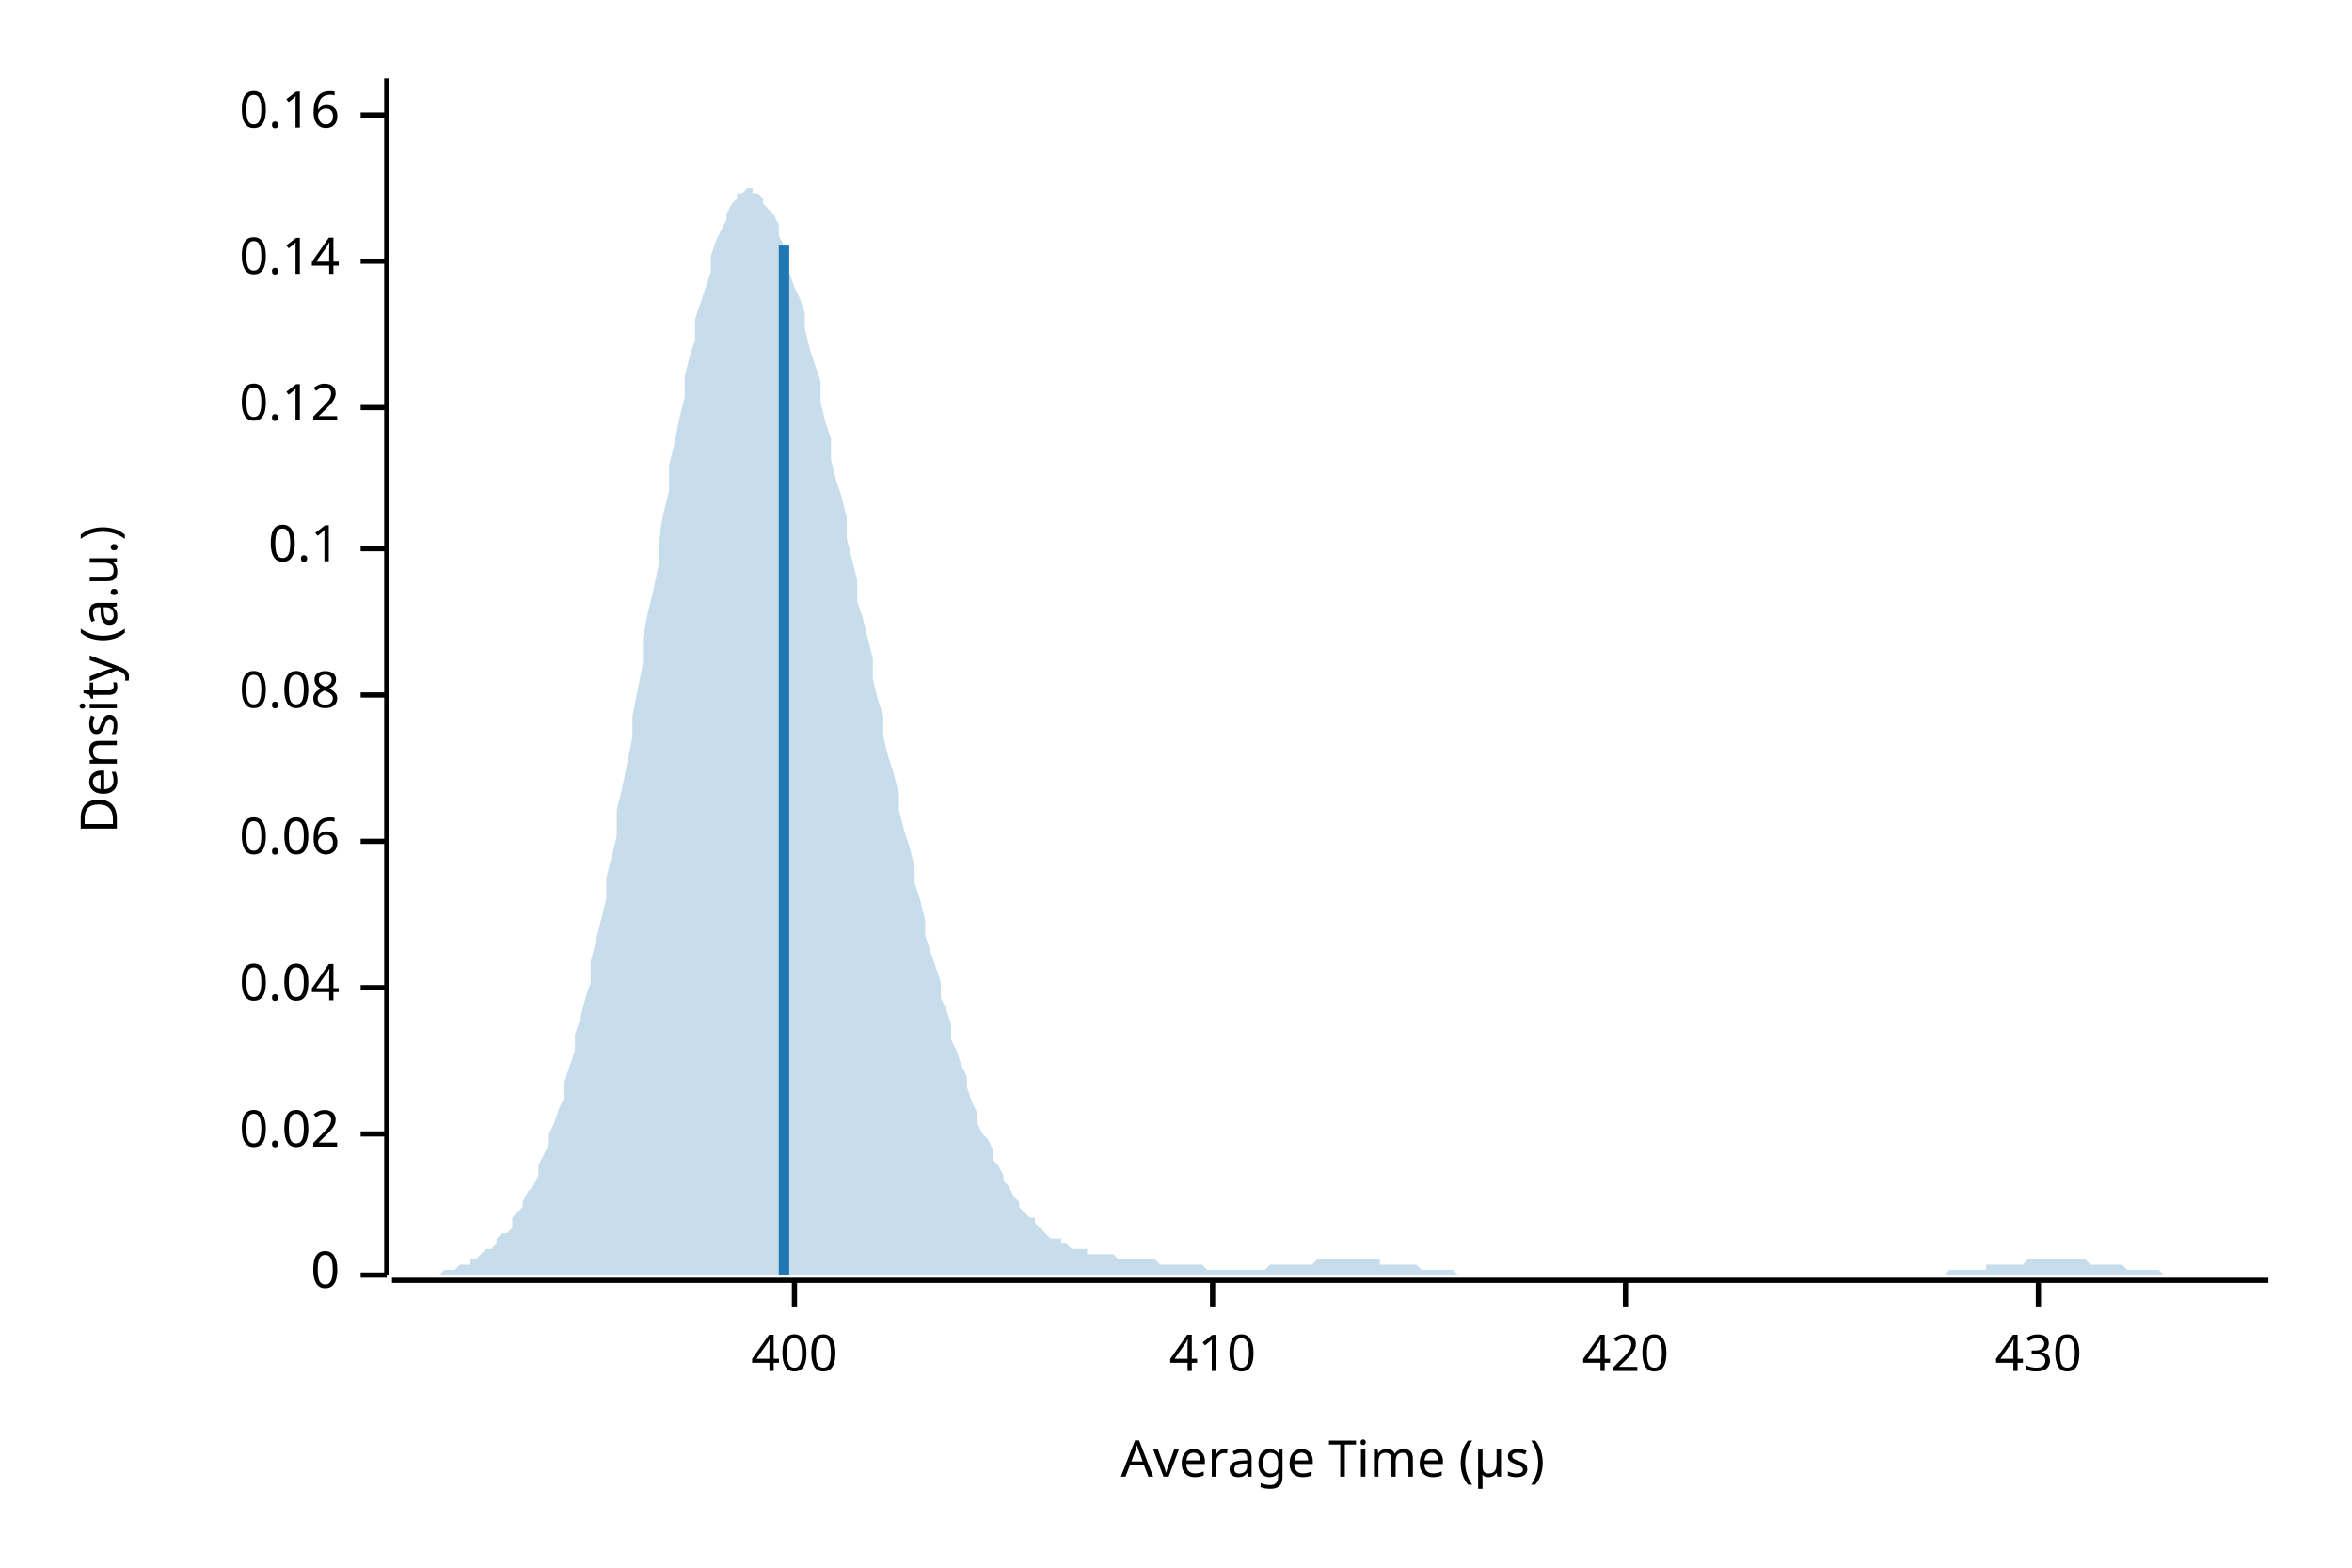
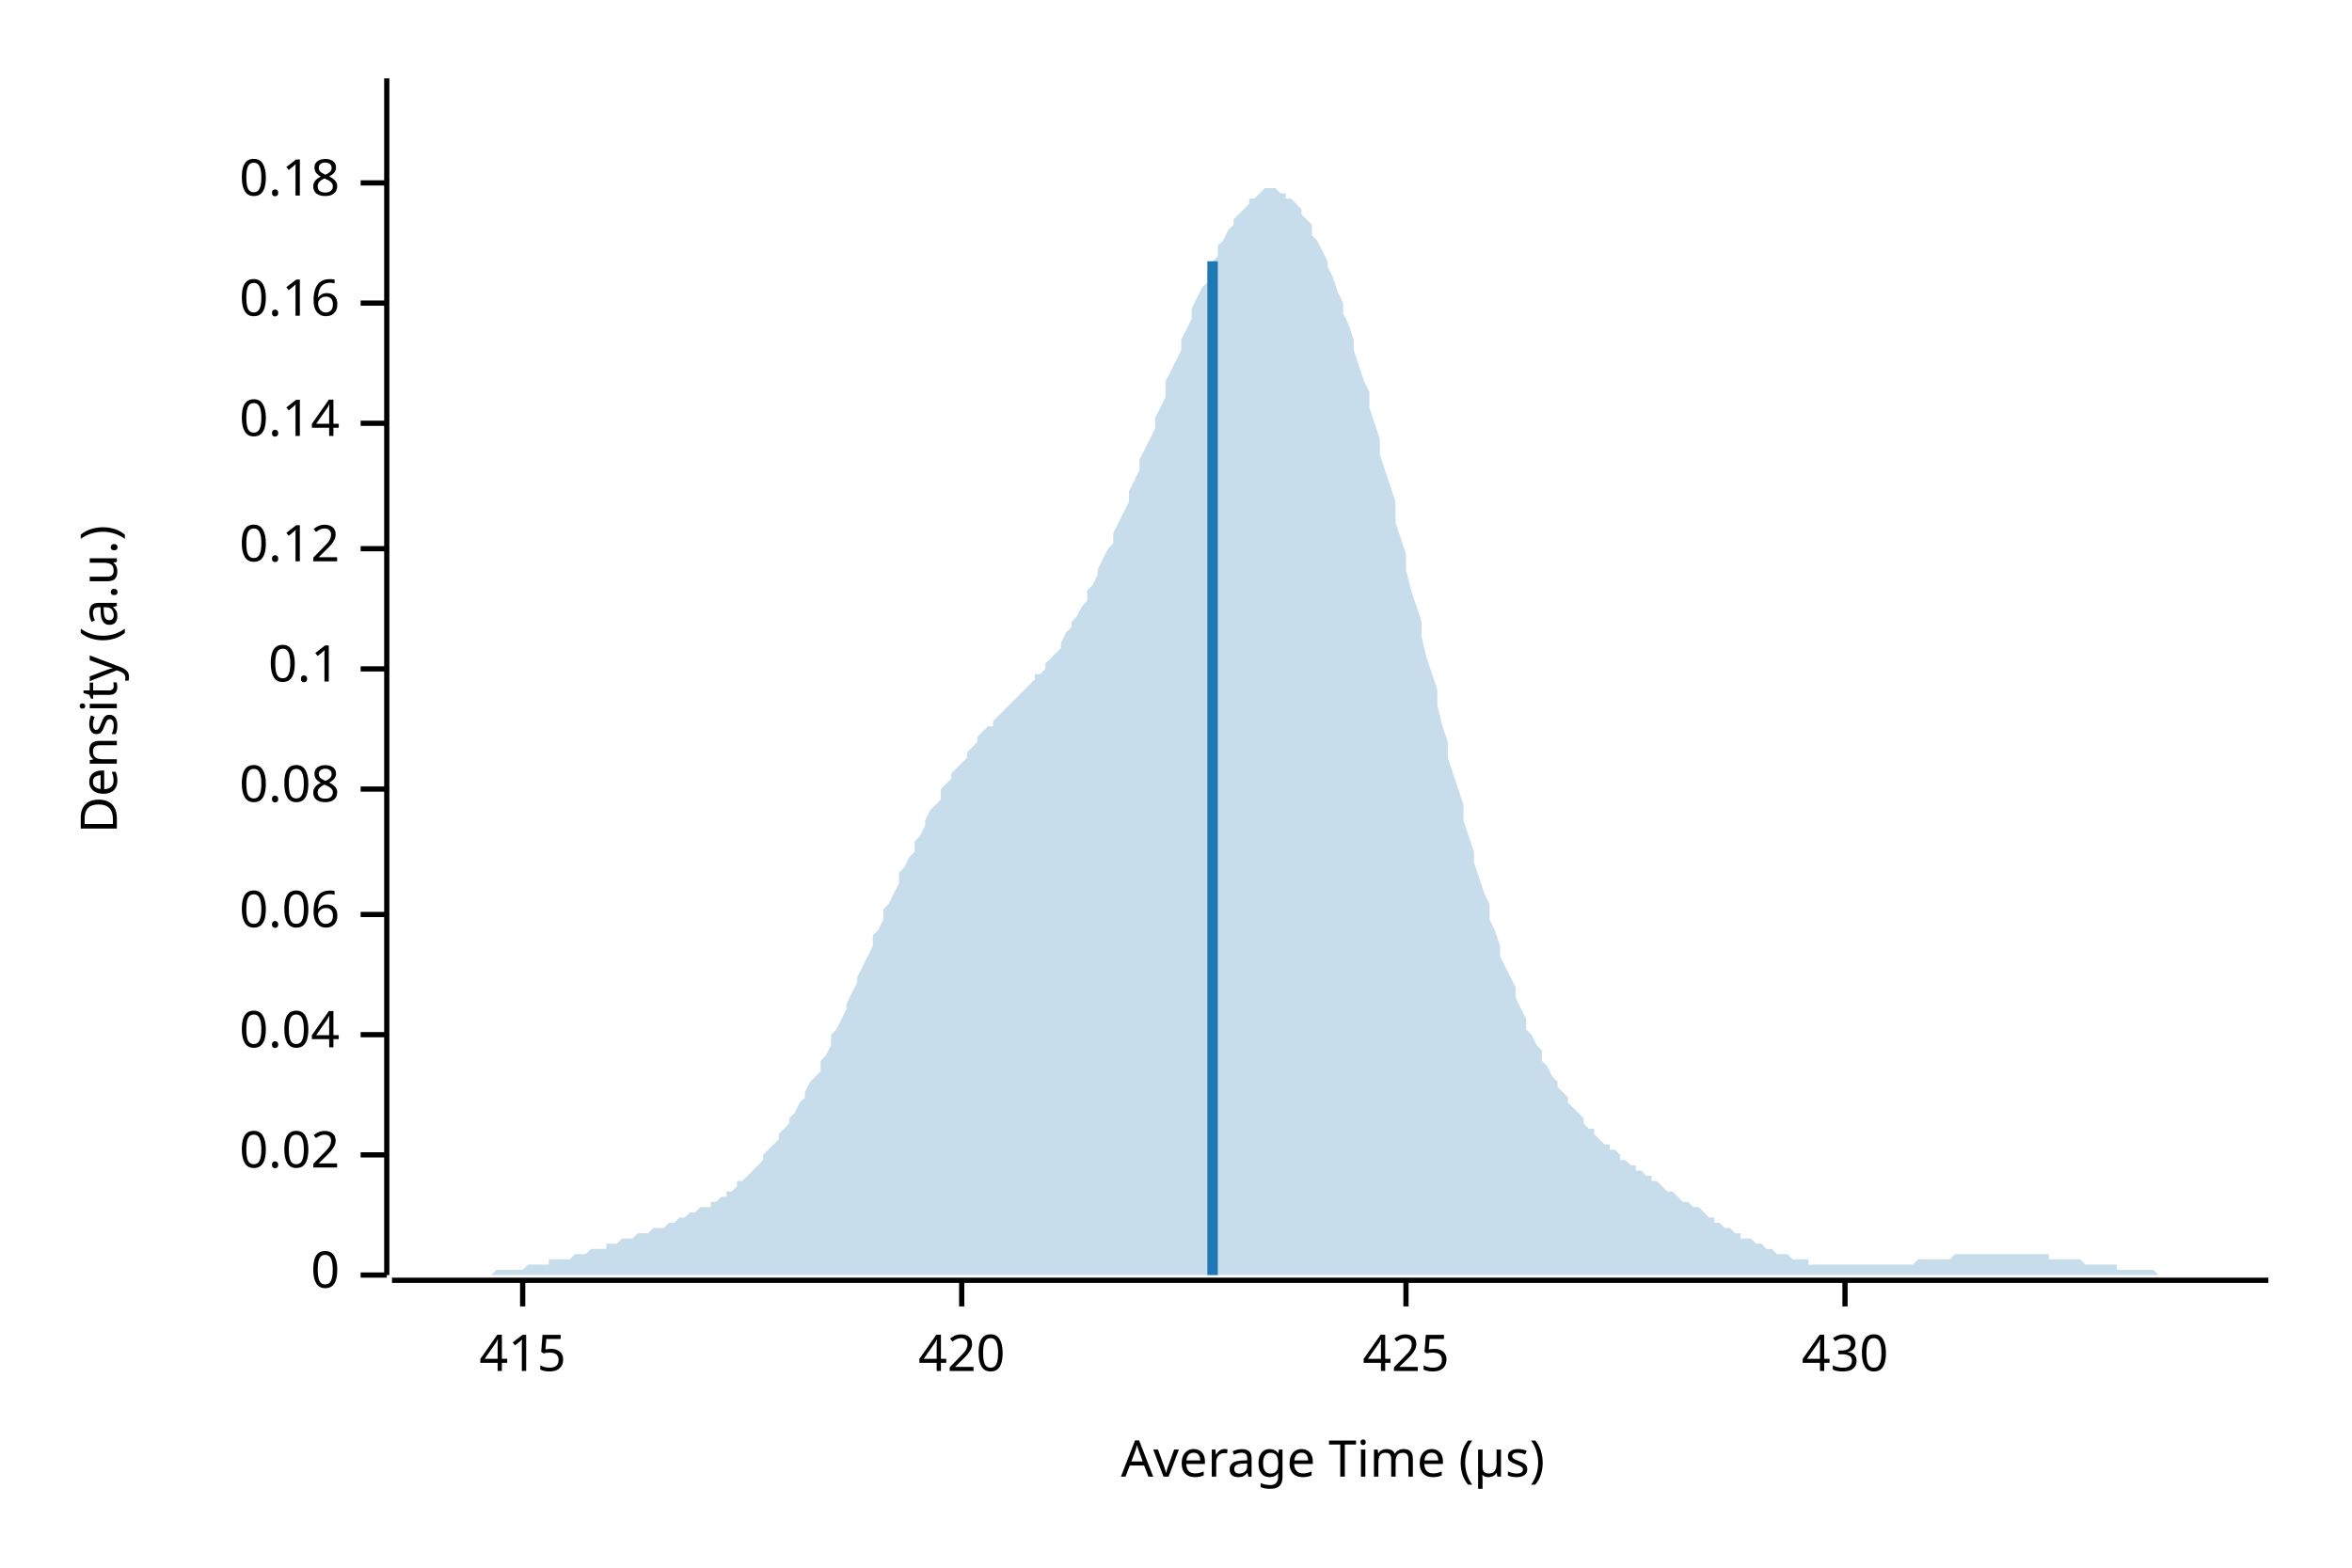
<svg xmlns="http://www.w3.org/2000/svg" width="450" height="300" viewBox="0 0 450 300">
  <text x="15" y="130" dy="0.76em" text-anchor="middle" font-family="sans-serif" font-size="9.677" opacity="1" fill="#000000" transform="rotate(270, 15, 130)">
Density (a.u.)
</text>
  <text x="255" y="285" dy="-0.5ex" text-anchor="middle" font-family="sans-serif" font-size="9.677" opacity="1" fill="#000000">
Average Time (µs)
</text>
  <polyline fill="none" opacity="1" stroke="#000000" stroke-width="1" points="74,15 74,244 " />
  <text x="65" y="244" dy="0.5ex" text-anchor="end" font-family="sans-serif" font-size="9.677" opacity="1" fill="#000000">
0
</text>
  <polyline fill="none" opacity="1" stroke="#000000" stroke-width="1" points="69,244 74,244 " />
-   <text x="65" y="217" dy="0.5ex" text-anchor="end" font-family="sans-serif" font-size="9.677" opacity="1" fill="#000000">
+   <text x="65" y="221" dy="0.5ex" text-anchor="end" font-family="sans-serif" font-size="9.677" opacity="1" fill="#000000">
0.02
</text>
-   <polyline fill="none" opacity="1" stroke="#000000" stroke-width="1" points="69,217 74,217 " />
-   <text x="65" y="189" dy="0.5ex" text-anchor="end" font-family="sans-serif" font-size="9.677" opacity="1" fill="#000000">
+   <polyline fill="none" opacity="1" stroke="#000000" stroke-width="1" points="69,221 74,221 " />
+   <text x="65" y="198" dy="0.5ex" text-anchor="end" font-family="sans-serif" font-size="9.677" opacity="1" fill="#000000">
0.04
</text>
-   <polyline fill="none" opacity="1" stroke="#000000" stroke-width="1" points="69,189 74,189 " />
-   <text x="65" y="161" dy="0.5ex" text-anchor="end" font-family="sans-serif" font-size="9.677" opacity="1" fill="#000000">
+   <polyline fill="none" opacity="1" stroke="#000000" stroke-width="1" points="69,198 74,198 " />
+   <text x="65" y="175" dy="0.5ex" text-anchor="end" font-family="sans-serif" font-size="9.677" opacity="1" fill="#000000">
0.06
</text>
-   <polyline fill="none" opacity="1" stroke="#000000" stroke-width="1" points="69,161 74,161 " />
-   <text x="65" y="133" dy="0.5ex" text-anchor="end" font-family="sans-serif" font-size="9.677" opacity="1" fill="#000000">
+   <polyline fill="none" opacity="1" stroke="#000000" stroke-width="1" points="69,175 74,175 " />
+   <text x="65" y="151" dy="0.5ex" text-anchor="end" font-family="sans-serif" font-size="9.677" opacity="1" fill="#000000">
0.08
</text>
-   <polyline fill="none" opacity="1" stroke="#000000" stroke-width="1" points="69,133 74,133 " />
-   <text x="65" y="105" dy="0.5ex" text-anchor="end" font-family="sans-serif" font-size="9.677" opacity="1" fill="#000000">
+   <polyline fill="none" opacity="1" stroke="#000000" stroke-width="1" points="69,151 74,151 " />
+   <text x="65" y="128" dy="0.5ex" text-anchor="end" font-family="sans-serif" font-size="9.677" opacity="1" fill="#000000">
0.1
</text>
-   <polyline fill="none" opacity="1" stroke="#000000" stroke-width="1" points="69,105 74,105 " />
-   <text x="65" y="78" dy="0.5ex" text-anchor="end" font-family="sans-serif" font-size="9.677" opacity="1" fill="#000000">
+   <polyline fill="none" opacity="1" stroke="#000000" stroke-width="1" points="69,128 74,128 " />
+   <text x="65" y="105" dy="0.5ex" text-anchor="end" font-family="sans-serif" font-size="9.677" opacity="1" fill="#000000">
0.12
</text>
-   <polyline fill="none" opacity="1" stroke="#000000" stroke-width="1" points="69,78 74,78 " />
-   <text x="65" y="50" dy="0.5ex" text-anchor="end" font-family="sans-serif" font-size="9.677" opacity="1" fill="#000000">
+   <polyline fill="none" opacity="1" stroke="#000000" stroke-width="1" points="69,105 74,105 " />
+   <text x="65" y="81" dy="0.5ex" text-anchor="end" font-family="sans-serif" font-size="9.677" opacity="1" fill="#000000">
0.14
</text>
-   <polyline fill="none" opacity="1" stroke="#000000" stroke-width="1" points="69,50 74,50 " />
-   <text x="65" y="22" dy="0.5ex" text-anchor="end" font-family="sans-serif" font-size="9.677" opacity="1" fill="#000000">
+   <polyline fill="none" opacity="1" stroke="#000000" stroke-width="1" points="69,81 74,81 " />
+   <text x="65" y="58" dy="0.5ex" text-anchor="end" font-family="sans-serif" font-size="9.677" opacity="1" fill="#000000">
0.16
</text>
-   <polyline fill="none" opacity="1" stroke="#000000" stroke-width="1" points="69,22 74,22 " />
+   <polyline fill="none" opacity="1" stroke="#000000" stroke-width="1" points="69,58 74,58 " />
+   <text x="65" y="35" dy="0.5ex" text-anchor="end" font-family="sans-serif" font-size="9.677" opacity="1" fill="#000000">
+ 0.18
+ </text>
+   <polyline fill="none" opacity="1" stroke="#000000" stroke-width="1" points="69,35 74,35 " />
  <polyline fill="none" opacity="1" stroke="#000000" stroke-width="1" points="75,245 434,245 " />
-   <text x="152" y="255" dy="0.76em" text-anchor="middle" font-family="sans-serif" font-size="9.677" opacity="1" fill="#000000">
- 400
+   <text x="100" y="255" dy="0.76em" text-anchor="middle" font-family="sans-serif" font-size="9.677" opacity="1" fill="#000000">
+ 415
</text>
-   <polyline fill="none" opacity="1" stroke="#000000" stroke-width="1" points="152,245 152,250 " />
-   <text x="232" y="255" dy="0.76em" text-anchor="middle" font-family="sans-serif" font-size="9.677" opacity="1" fill="#000000">
- 410
- </text>
-   <polyline fill="none" opacity="1" stroke="#000000" stroke-width="1" points="232,245 232,250 " />
-   <text x="311" y="255" dy="0.76em" text-anchor="middle" font-family="sans-serif" font-size="9.677" opacity="1" fill="#000000">
+   <polyline fill="none" opacity="1" stroke="#000000" stroke-width="1" points="100,245 100,250 " />
+   <text x="184" y="255" dy="0.76em" text-anchor="middle" font-family="sans-serif" font-size="9.677" opacity="1" fill="#000000">
420
</text>
-   <polyline fill="none" opacity="1" stroke="#000000" stroke-width="1" points="311,245 311,250 " />
-   <text x="390" y="255" dy="0.76em" text-anchor="middle" font-family="sans-serif" font-size="9.677" opacity="1" fill="#000000">
+   <polyline fill="none" opacity="1" stroke="#000000" stroke-width="1" points="184,245 184,250 " />
+   <text x="269" y="255" dy="0.76em" text-anchor="middle" font-family="sans-serif" font-size="9.677" opacity="1" fill="#000000">
+ 425
+ </text>
+   <polyline fill="none" opacity="1" stroke="#000000" stroke-width="1" points="269,245 269,250 " />
+   <text x="353" y="255" dy="0.76em" text-anchor="middle" font-family="sans-serif" font-size="9.677" opacity="1" fill="#000000">
430
</text>
-   <polyline fill="none" opacity="1" stroke="#000000" stroke-width="1" points="390,245 390,250 " />
-   <polygon opacity="0.25" fill="#1F78B4" points="75,244 75,244 76,244 77,244 77,244 78,244 79,244 80,244 80,244 81,244 82,244 82,244 83,244 84,244 85,243 85,243 86,243 87,243 87,243 88,242 89,242 90,242 90,241 91,241 92,240 92,240 93,239 94,239 95,238 95,237 96,236 97,236 98,235 98,233 99,232 100,231 100,230 101,228 102,227 103,225 103,223 104,221 105,219 105,217 106,215 107,212 108,210 108,207 109,204 110,201 110,198 111,195 112,191 113,188 113,184 114,180 115,176 116,172 116,168 117,164 118,160 118,155 119,151 120,146 121,141 121,137 122,132 123,127 123,122 124,117 125,113 126,108 126,103 127,98 128,94 128,89 129,85 130,80 131,76 131,72 132,68 133,65 133,61 134,58 135,55 136,52 136,49 137,46 138,44 139,42 139,41 140,39 141,38 141,37 142,37 143,36 144,36 144,37 145,37 146,38 146,39 147,40 148,41 149,43 149,45 150,47 151,49 151,52 152,55 153,57 154,60 154,63 155,67 156,70 157,73 157,77 158,81 159,84 159,88 160,92 161,95 162,99 162,103 163,107 164,111 164,115 165,118 166,122 167,126 167,130 168,134 169,137 169,141 170,145 171,148 172,152 172,155 173,159 174,162 175,166 175,169 176,172 177,176 177,179 178,182 179,185 180,188 180,191 181,193 182,196 182,199 183,201 184,204 185,206 185,208 186,211 187,213 187,215 188,217 189,218 190,220 190,222 191,223 192,225 192,226 193,227 194,229 195,230 195,231 196,232 197,233 198,233 198,234 199,235 200,236 200,236 201,237 202,237 203,237 203,238 204,238 205,239 205,239 206,239 207,239 208,239 208,240 209,240 210,240 210,240 211,240 212,240 213,240 213,240 214,241 215,241 216,241 216,241 217,241 218,241 218,241 219,241 220,241 221,241 221,241 222,242 223,242 223,242 224,242 225,242 226,242 226,242 227,242 228,242 228,242 229,242 230,242 231,243 231,243 232,243 233,243 233,243 234,243 235,243 236,243 236,243 237,243 238,243 239,243 239,243 240,243 241,243 241,243 242,243 243,242 244,242 244,242 245,242 246,242 246,242 247,242 248,242 249,242 249,242 250,242 251,242 251,242 252,241 253,241 254,241 254,241 255,241 256,241 257,241 257,241 258,241 259,241 259,241 260,241 261,241 262,241 262,241 263,241 264,241 264,242 265,242 266,242 267,242 267,242 268,242 269,242 269,242 270,242 271,242 272,243 272,243 273,243 274,243 275,243 275,243 276,243 277,243 277,243 278,243 279,244 280,244 280,244 281,244 282,244 282,244 283,244 284,244 285,244 285,244 286,244 287,244 287,244 288,244 289,244 290,244 290,244 291,244 292,244 292,244 293,244 294,244 295,244 295,244 296,244 297,244 298,244 298,244 299,244 300,244 300,244 301,244 302,244 303,244 303,244 304,244 305,244 305,244 306,244 307,244 308,244 308,244 309,244 310,244 310,244 311,244 312,244 313,244 313,244 314,244 315,244 316,244 316,244 317,244 318,244 318,244 319,244 320,244 321,244 321,244 322,244 323,244 323,244 324,244 325,244 326,244 326,244 327,244 328,244 328,244 329,244 330,244 331,244 331,244 332,244 333,244 333,244 334,244 335,244 336,244 336,244 337,244 338,244 339,244 339,244 340,244 341,244 341,244 342,244 343,244 344,244 344,244 345,244 346,244 346,244 347,244 348,244 349,244 349,244 350,244 351,244 351,244 352,244 353,244 354,244 354,244 355,244 356,244 357,244 357,244 358,244 359,244 359,244 360,244 361,244 362,244 362,244 363,244 364,244 364,244 365,244 366,244 367,244 367,244 368,244 369,244 369,244 370,244 371,244 372,244 372,244 373,243 374,243 375,243 375,243 376,243 377,243 377,243 378,243 379,243 380,243 380,242 381,242 382,242 382,242 383,242 384,242 385,242 385,242 386,242 387,242 387,242 388,241 389,241 390,241 390,241 391,241 392,241 392,241 393,241 394,241 395,241 395,241 396,241 397,241 398,241 398,241 399,241 400,242 400,242 401,242 402,242 403,242 403,242 404,242 405,242 405,242 406,242 407,243 408,243 408,243 409,243 410,243 410,243 411,243 412,243 413,243 413,243 414,244 415,244 416,244 416,244 417,244 418,244 418,244 419,244 420,244 421,244 421,244 422,244 423,244 423,244 424,244 425,244 426,244 426,244 427,244 428,244 428,244 429,244 430,244 431,244 431,244 432,244 433,244 434,244 434,244 75,244 " />
-   <polyline fill="none" opacity="1" stroke="#1F78B4" stroke-width="2" points="150,244 150,47 " />
+   <polyline fill="none" opacity="1" stroke="#000000" stroke-width="1" points="353,245 353,250 " />
+   <polygon opacity="0.25" fill="#1F78B4" points="75,244 75,244 76,244 77,244 77,244 78,244 79,244 80,244 80,244 81,244 82,244 82,244 83,244 84,244 85,244 85,244 86,244 87,244 87,244 88,244 89,244 90,244 90,244 91,244 92,244 92,244 93,244 94,244 95,243 95,243 96,243 97,243 98,243 98,243 99,243 100,243 100,243 101,242 102,242 103,242 103,242 104,242 105,242 105,241 106,241 107,241 108,241 108,241 109,241 110,240 110,240 111,240 112,240 113,239 113,239 114,239 115,239 116,239 116,238 117,238 118,238 118,238 119,237 120,237 121,237 121,237 122,236 123,236 123,236 124,236 125,235 126,235 126,235 127,235 128,234 128,234 129,234 130,233 131,233 131,233 132,232 133,232 133,232 134,231 135,231 136,231 136,230 137,230 138,229 139,229 139,228 140,228 141,227 141,226 142,226 143,225 144,224 144,224 145,223 146,222 146,221 147,220 148,219 149,218 149,217 150,216 151,215 151,214 152,213 153,211 154,210 154,209 155,207 156,206 157,205 157,203 158,202 159,200 159,198 160,197 161,195 162,193 162,192 163,190 164,188 164,187 165,185 166,183 167,181 167,179 168,178 169,176 169,174 170,173 171,171 172,169 172,167 173,166 174,164 175,163 175,161 176,160 177,158 177,157 178,155 179,154 180,153 180,151 181,150 182,149 182,148 183,147 184,146 185,145 185,144 186,143 187,142 187,141 188,140 189,139 190,139 190,138 191,137 192,136 192,136 193,135 194,134 195,133 195,133 196,132 197,131 198,130 198,129 199,129 200,128 200,127 201,126 202,125 203,124 203,123 204,121 205,120 205,119 206,118 207,116 208,115 208,113 209,112 210,110 210,109 211,107 212,105 213,104 213,102 214,100 215,98 216,96 216,94 217,92 218,90 218,88 219,86 220,84 221,82 221,80 222,78 223,76 223,73 224,71 225,69 226,67 226,65 227,63 228,61 228,59 229,57 230,55 231,54 231,52 232,50 233,49 233,47 234,46 235,44 236,43 236,42 237,41 238,40 239,39 239,38 240,38 241,37 241,37 242,36 243,36 244,36 244,36 245,37 246,37 246,38 247,38 248,39 249,40 249,41 250,42 251,43 251,45 252,46 253,48 254,50 254,51 255,53 256,56 257,58 257,60 258,62 259,65 259,67 260,70 261,73 262,75 262,78 263,81 264,84 264,87 265,90 266,93 267,96 267,100 268,103 269,106 269,109 270,113 271,116 272,119 272,122 273,126 274,129 275,132 275,135 276,139 277,142 277,145 278,148 279,151 280,154 280,157 281,160 282,163 282,165 283,168 284,171 285,173 285,176 286,178 287,181 287,183 288,185 289,187 290,189 290,191 291,193 292,195 292,197 293,198 294,200 295,201 295,203 296,204 297,206 298,207 298,208 299,209 300,210 300,211 301,212 302,213 303,214 303,215 304,216 305,216 305,217 306,218 307,219 308,219 308,220 309,220 310,221 310,222 311,222 312,223 313,223 313,224 314,224 315,225 316,225 316,226 317,226 318,227 318,227 319,228 320,228 321,229 321,229 322,230 323,230 323,230 324,231 325,231 326,232 326,232 327,233 328,233 328,234 329,234 330,235 331,235 331,235 332,236 333,236 333,237 334,237 335,237 336,238 336,238 337,238 338,239 339,239 339,239 340,240 341,240 341,240 342,240 343,241 344,241 344,241 345,241 346,241 346,242 347,242 348,242 349,242 349,242 350,242 351,242 351,242 352,242 353,242 354,242 354,242 355,242 356,242 357,242 357,242 358,242 359,242 359,242 360,242 361,242 362,242 362,242 363,242 364,242 364,242 365,242 366,242 367,241 367,241 368,241 369,241 369,241 370,241 371,241 372,241 372,241 373,241 374,240 375,240 375,240 376,240 377,240 377,240 378,240 379,240 380,240 380,240 381,240 382,240 382,240 383,240 384,240 385,240 385,240 386,240 387,240 387,240 388,240 389,240 390,240 390,240 391,240 392,240 392,241 393,241 394,241 395,241 395,241 396,241 397,241 398,241 398,241 399,242 400,242 400,242 401,242 402,242 403,242 403,242 404,242 405,242 405,243 406,243 407,243 408,243 408,243 409,243 410,243 410,243 411,243 412,243 413,244 413,244 414,244 415,244 416,244 416,244 417,244 418,244 418,244 419,244 420,244 421,244 421,244 422,244 423,244 423,244 424,244 425,244 426,244 426,244 427,244 428,244 428,244 429,244 430,244 431,244 431,244 432,244 433,244 434,244 434,244 75,244 " />
+   <polyline fill="none" opacity="1" stroke="#1F78B4" stroke-width="2" points="232,244 232,50 " />
</svg>
